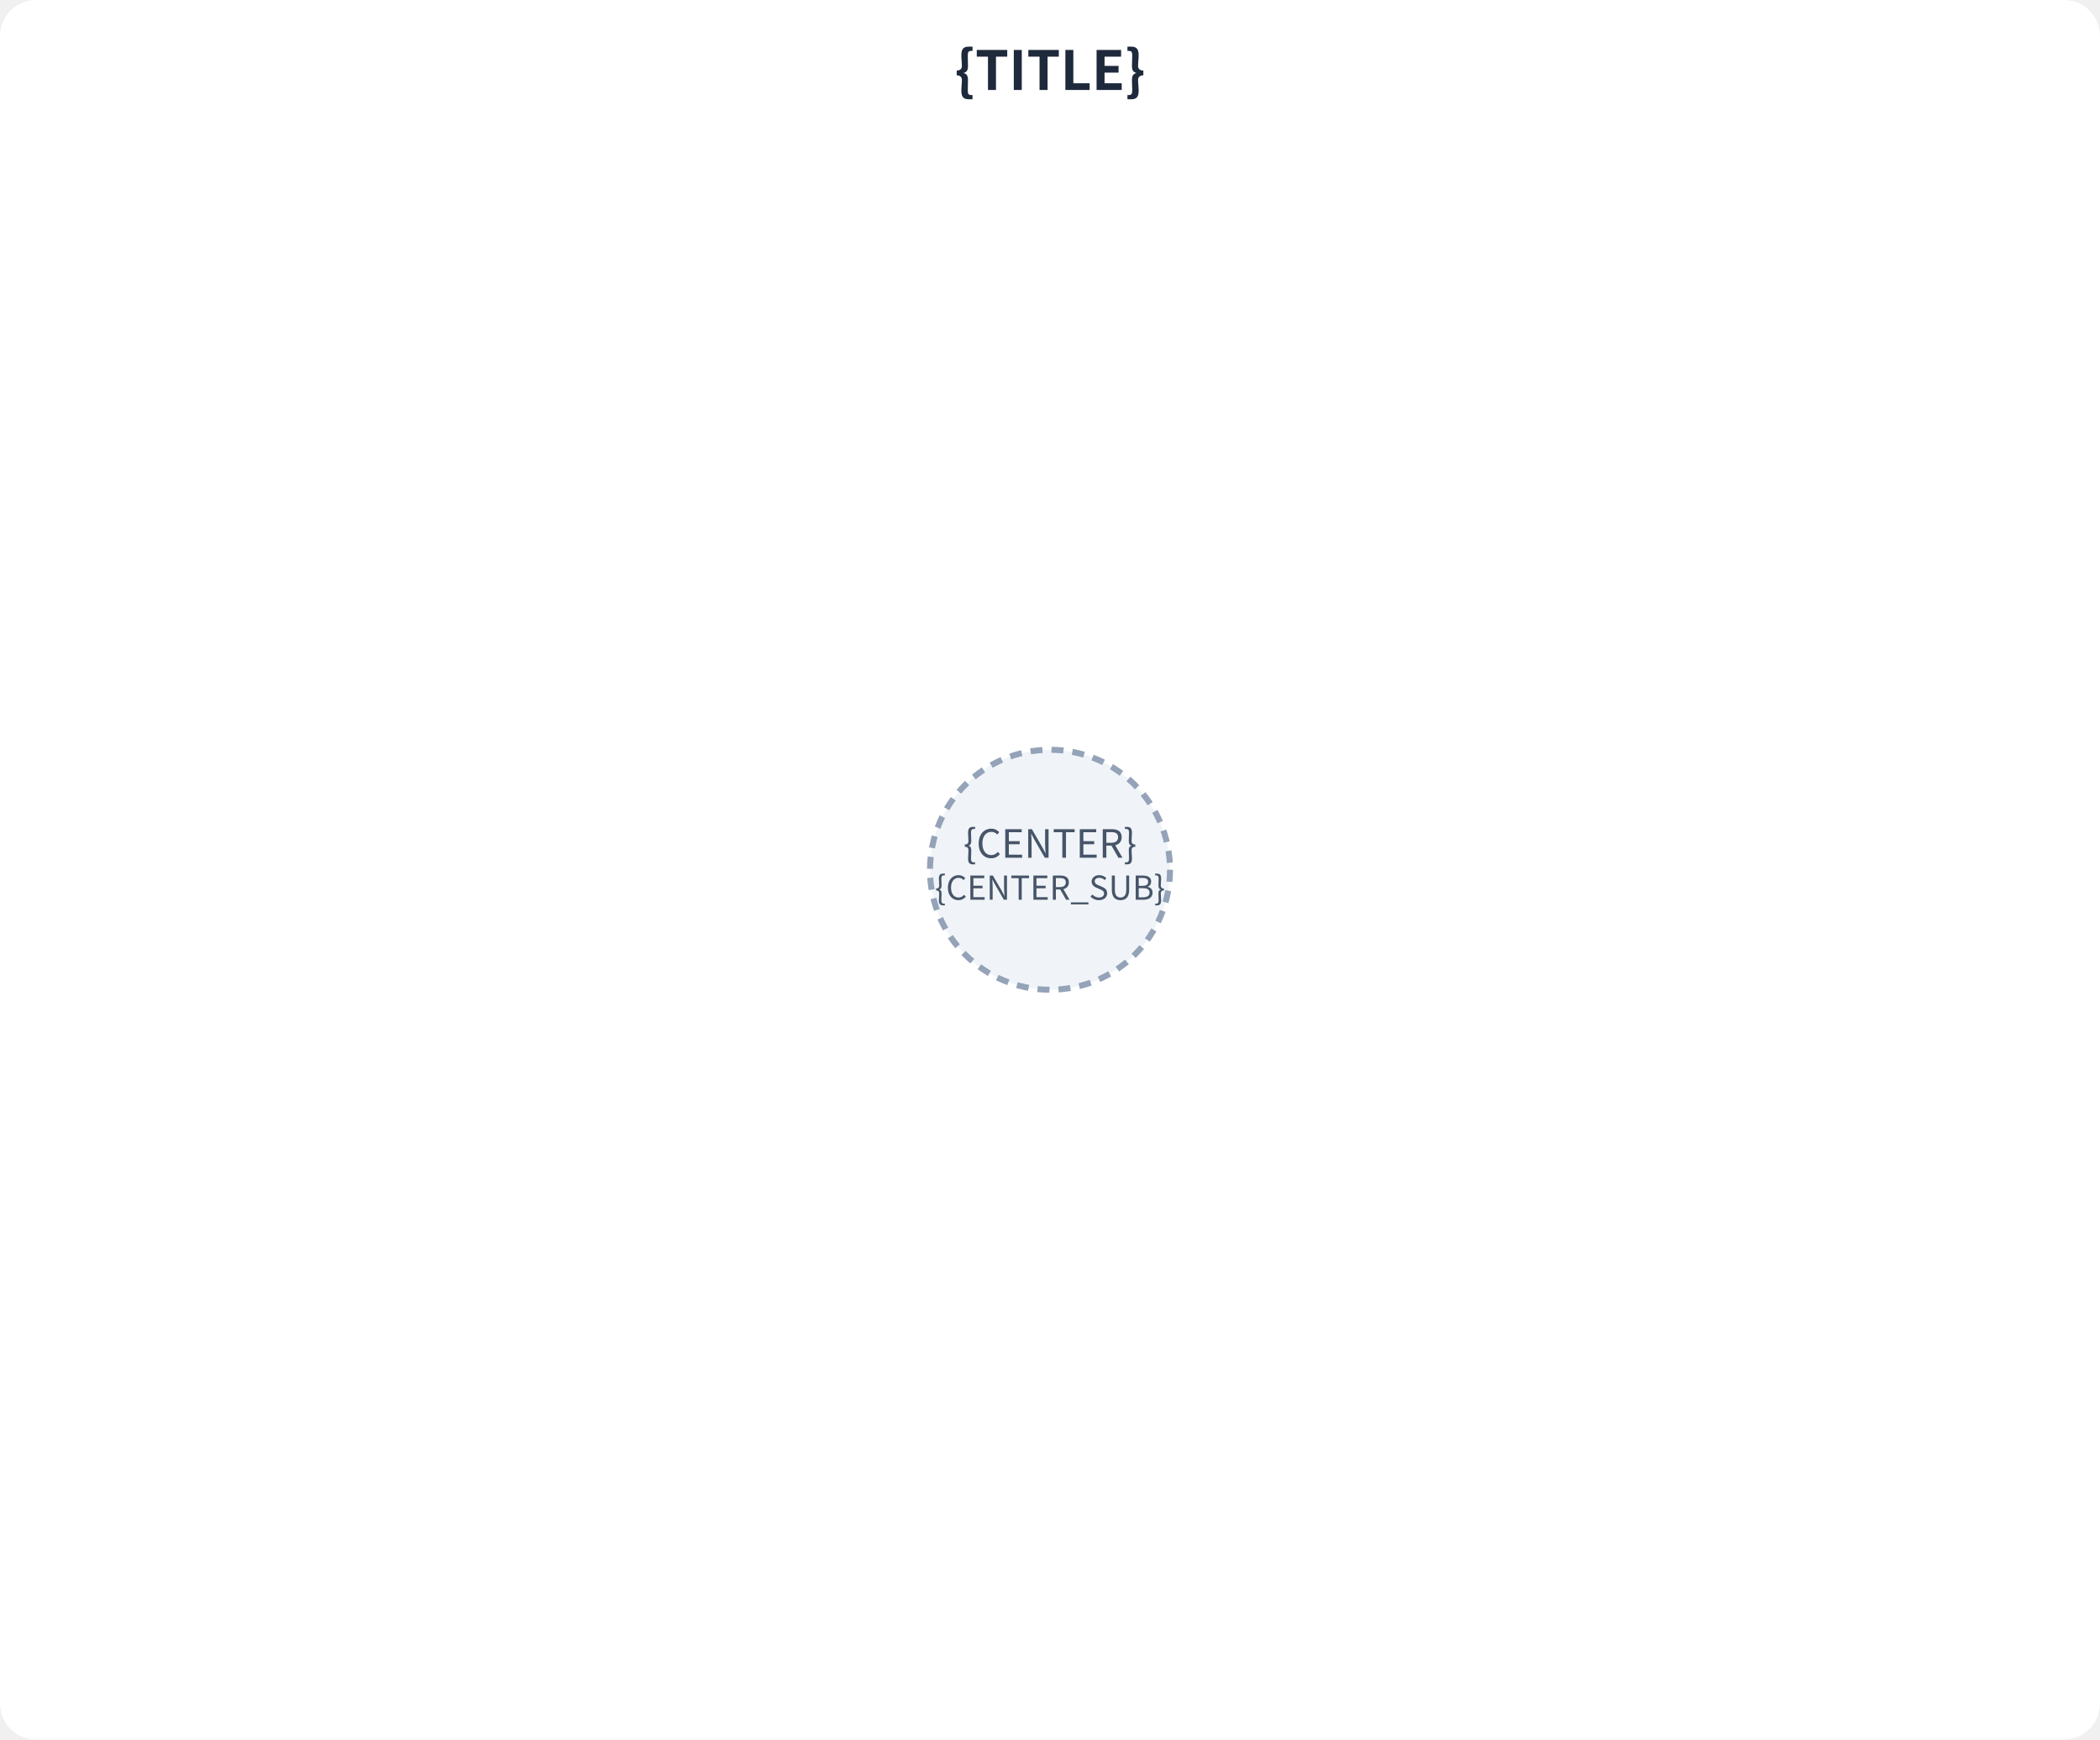
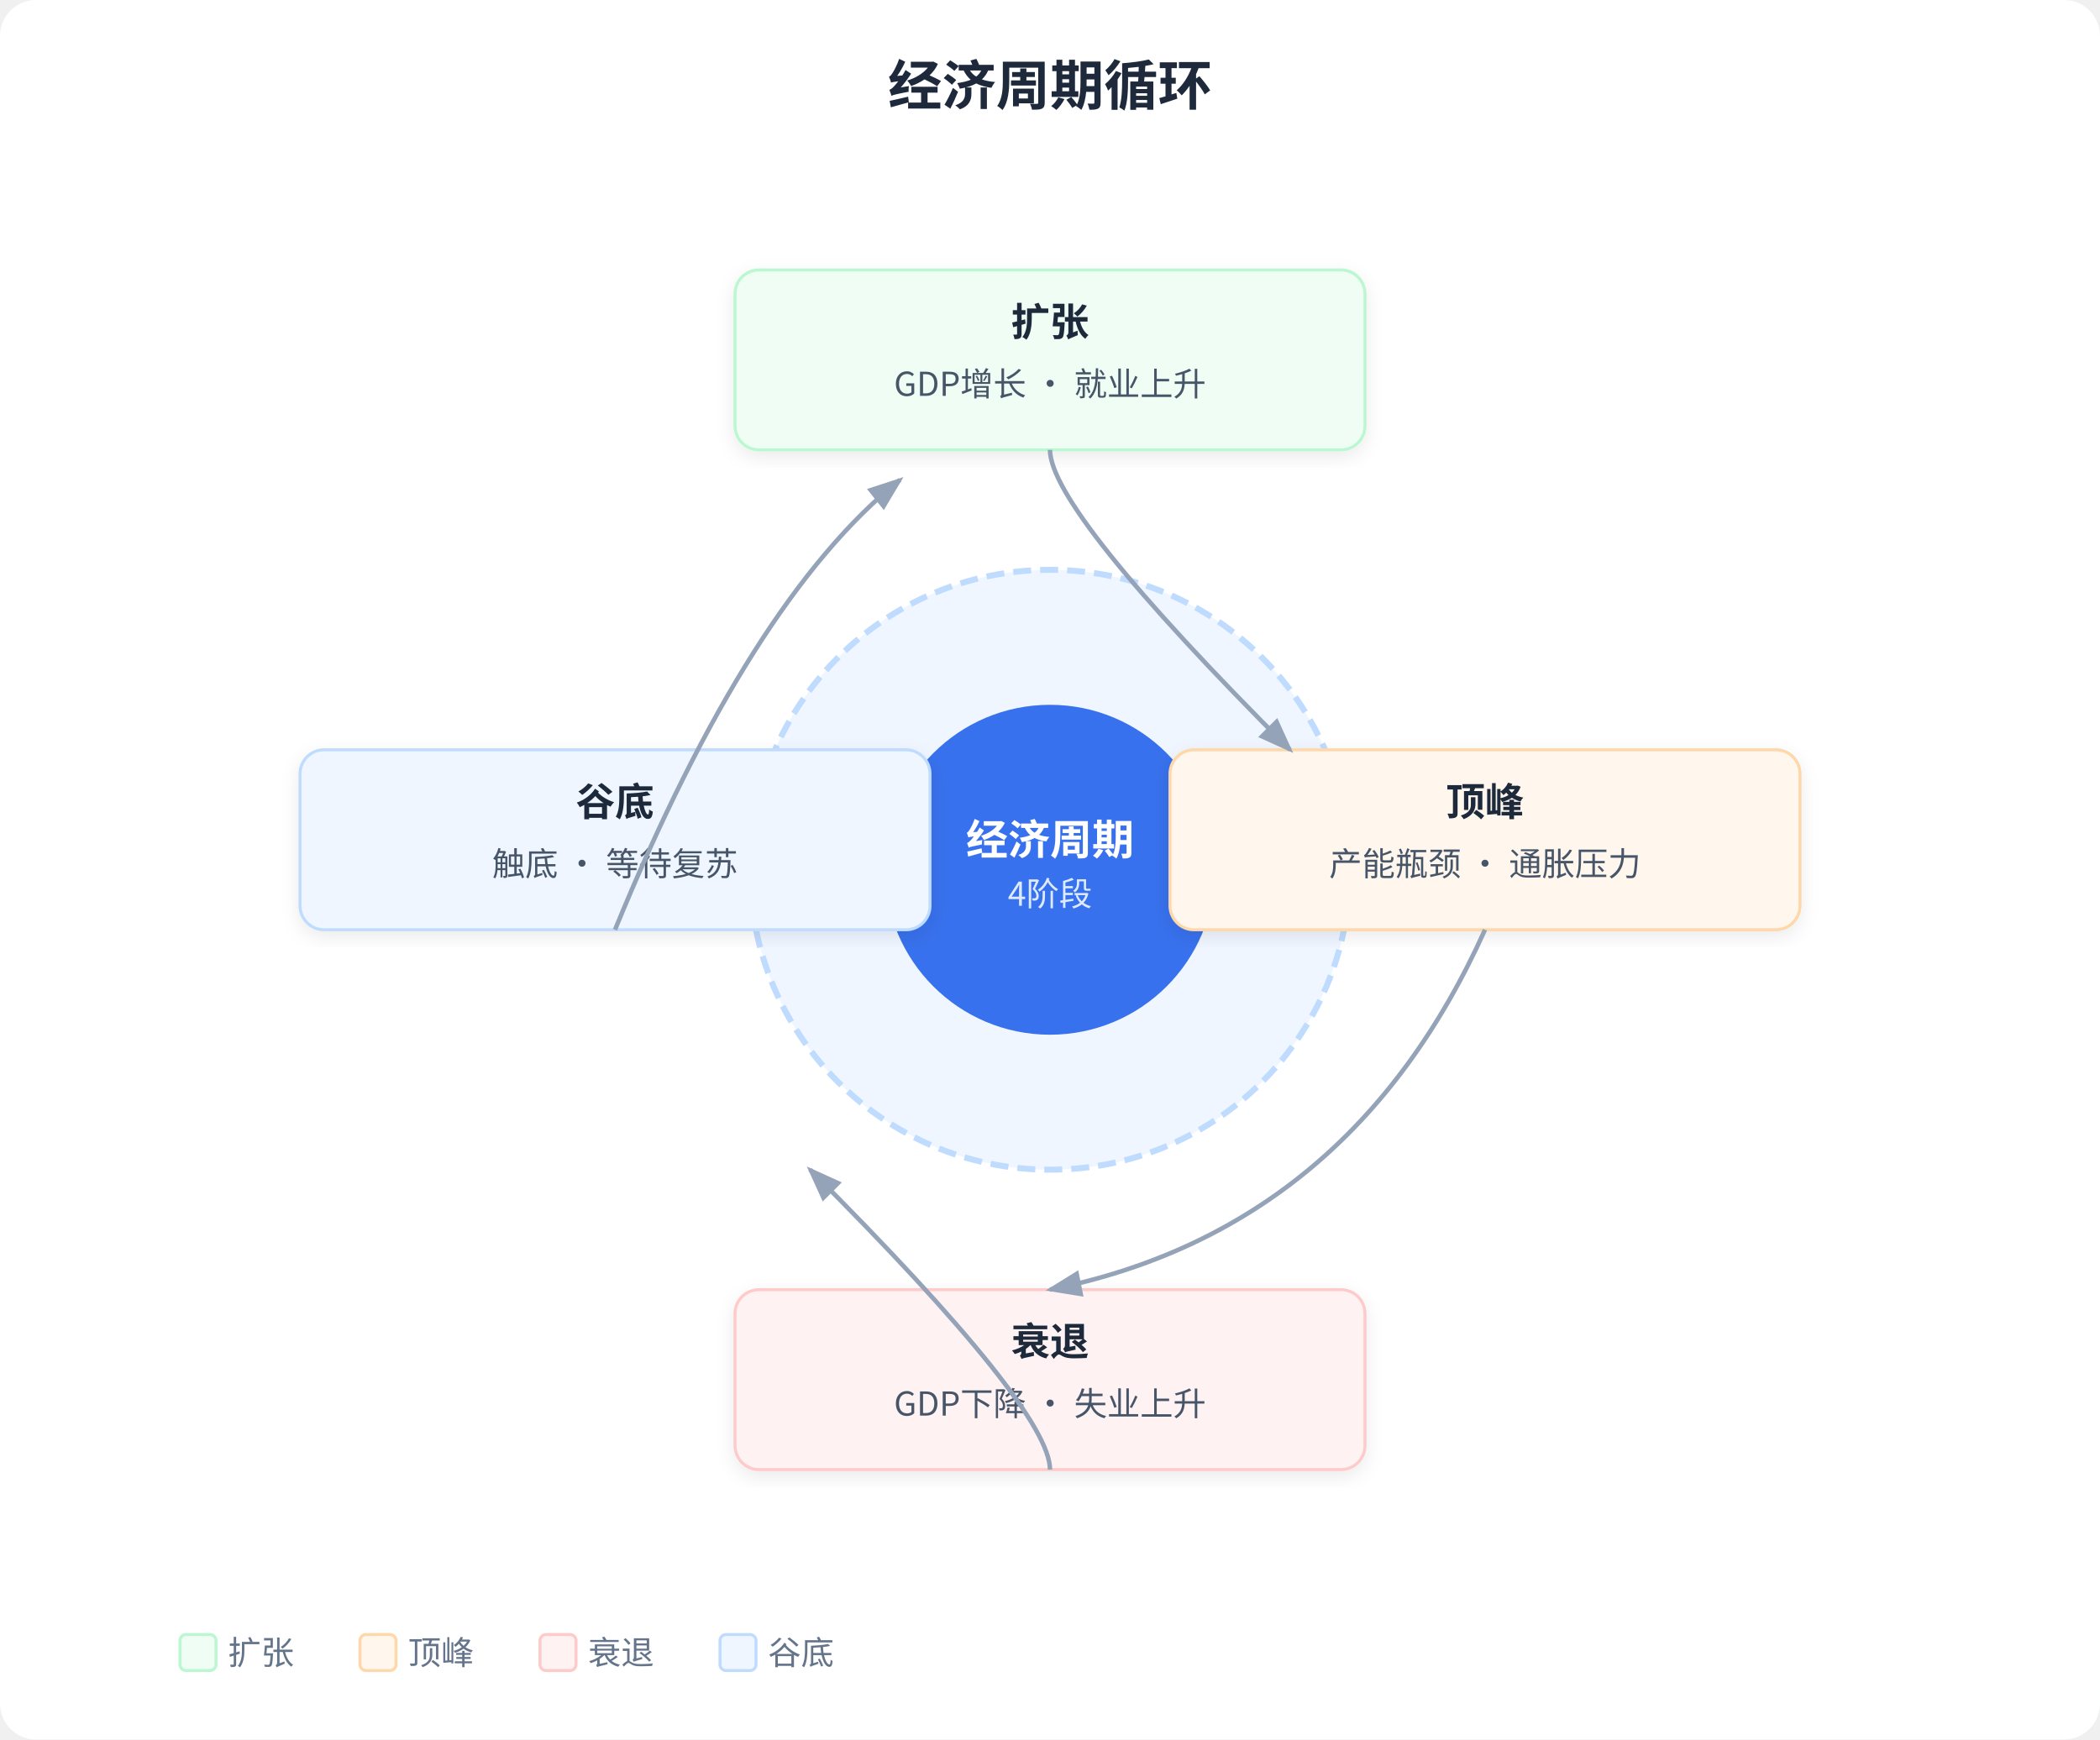
<svg xmlns="http://www.w3.org/2000/svg" viewBox="0 0 700 580" width="700" height="580">
  <defs>
    <filter id="s">
      <feDropShadow dx="0" dy="2" stdDeviation="3" flood-opacity="0.08" />
    </filter>
+     <marker id="a" markerWidth="8" markerHeight="6" refX="7" refY="3" orient="auto">
+       <polygon points="0 0, 8 3, 0 6" fill="#94a3b8" />
+     </marker>
  </defs>
-   <style>text{font-family:"Noto Sans CJK SC","PingFang SC","Microsoft YaHei",sans-serif;}.t{font-size:18px;font-weight:700;fill:#1e293b;}.l{font-size:13px;font-weight:500;}.d{font-size:11px;font-weight:400;fill:#475569;}</style>
+   <style>
+     text{font-family:"Noto Sans CJK SC","PingFang SC","Microsoft YaHei",sans-serif;}
+     .t{font-size:18px;font-weight:700;fill:#1e293b;}
+     .n{font-size:13px;font-weight:600;fill:#1e293b;}
+     .d{font-size:11px;fill:#475569;}
+   </style>
  <rect width="700" height="580" fill="#ffffff" rx="12" />
-   <text x="350" y="30" text-anchor="middle" class="t">{TITLE}</text>
-   <circle cx="350" cy="290" r="40" fill="#f0f4f8" stroke="#94a3b8" stroke-width="2" stroke-dasharray="4,3" />
-   <text x="350" y="286" text-anchor="middle" class="l" fill="#475569">{CENTER}</text>
-   <text x="350" y="300" text-anchor="middle" class="d">{CENTER_SUB}</text>
+   <text x="350" y="35" text-anchor="middle" class="t">经济周期循环</text>
+   <circle cx="350" cy="290" r="100" fill="#eff6ff" stroke="#bfdbfe" stroke-width="2" stroke-dasharray="6,3" />
+   <circle cx="350" cy="290" r="55" fill="#2563eb" opacity="0.9" />
+   <text x="350" y="285" text-anchor="middle" fill="#fff" font-size="14" font-weight="700">经济周期</text>
+   <text x="350" y="302" text-anchor="middle" fill="#dbeafe" font-size="11">4阶段</text>
+   <g filter="url(#s)">
+     <rect x="245" y="90" width="210" height="60" rx="8" fill="#f0fdf4" stroke="#bbf7d0" />
+     <text x="350" y="112" text-anchor="middle" fill="#166534" class="n">扩张</text>
+     <text x="350" y="132" text-anchor="middle" class="d">GDP增长 · 就业上升</text>
+   </g>
+   <g filter="url(#s)">
+     <rect x="390" y="250" width="210" height="60" rx="8" fill="#fff7ed" stroke="#fed7aa" />
+     <text x="495" y="272" text-anchor="middle" fill="#9a3412" class="n">顶峰</text>
+     <text x="495" y="292" text-anchor="middle" class="d">产能瓶颈 · 通胀压力</text>
+   </g>
+   <g filter="url(#s)">
+     <rect x="245" y="430" width="210" height="60" rx="8" fill="#fef2f2" stroke="#fecaca" />
+     <text x="350" y="452" text-anchor="middle" fill="#991b1b" class="n">衰退</text>
+     <text x="350" y="472" text-anchor="middle" class="d">GDP下降 · 失业上升</text>
+   </g>
+   <g filter="url(#s)">
+     <rect x="100" y="250" width="210" height="60" rx="8" fill="#eff6ff" stroke="#bfdbfe" />
+     <text x="205" y="272" text-anchor="middle" fill="#1e40af" class="n">谷底</text>
+     <text x="205" y="292" text-anchor="middle" class="d">触底 · 等待复苏</text>
+   </g>
+   <path d="M 350,150 Q 350,170 430,250" stroke="#94a3b8" stroke-width="1.5" fill="none" marker-end="url(#a)" />
+   <path d="M 495,310 Q 450,410 350,430" stroke="#94a3b8" stroke-width="1.5" fill="none" marker-end="url(#a)" />
+   <path d="M 350,490 Q 350,470 270,390" stroke="#94a3b8" stroke-width="1.5" fill="none" marker-end="url(#a)" />
+   <path d="M 205,310 Q 250,200 300,160" stroke="#94a3b8" stroke-width="1.5" fill="none" marker-end="url(#a)" />
+   <g transform="translate(60, 545)">
+     <rect x="0" y="0" width="12" height="12" rx="2" fill="#f0fdf4" stroke="#bbf7d0" />
+     <text x="16" y="10" fill="#64748b" font-size="11">扩张</text>
+     <rect x="60" y="0" width="12" height="12" rx="2" fill="#fff7ed" stroke="#fed7aa" />
+     <text x="76" y="10" fill="#64748b" font-size="11">顶峰</text>
+     <rect x="120" y="0" width="12" height="12" rx="2" fill="#fef2f2" stroke="#fecaca" />
+     <text x="136" y="10" fill="#64748b" font-size="11">衰退</text>
+     <rect x="180" y="0" width="12" height="12" rx="2" fill="#eff6ff" stroke="#bfdbfe" />
+     <text x="196" y="10" fill="#64748b" font-size="11">谷底</text>
+   </g>
</svg>
